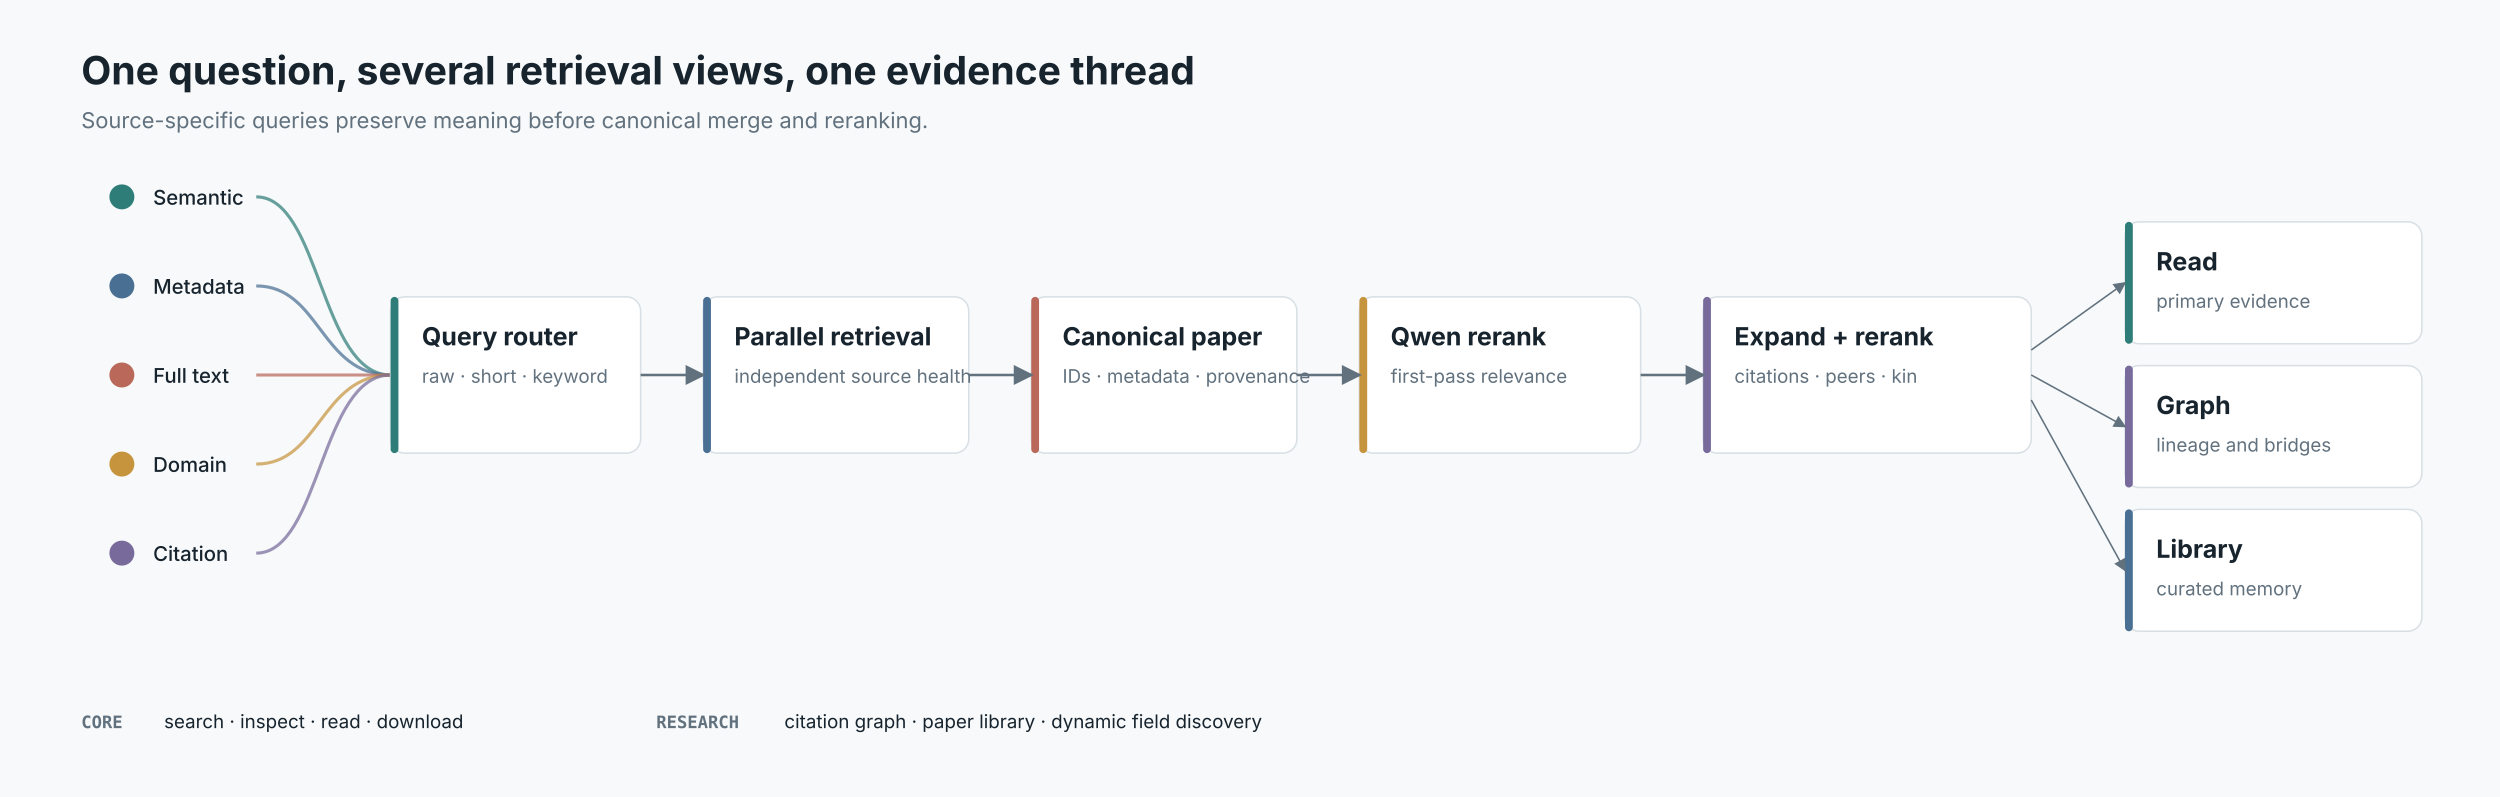
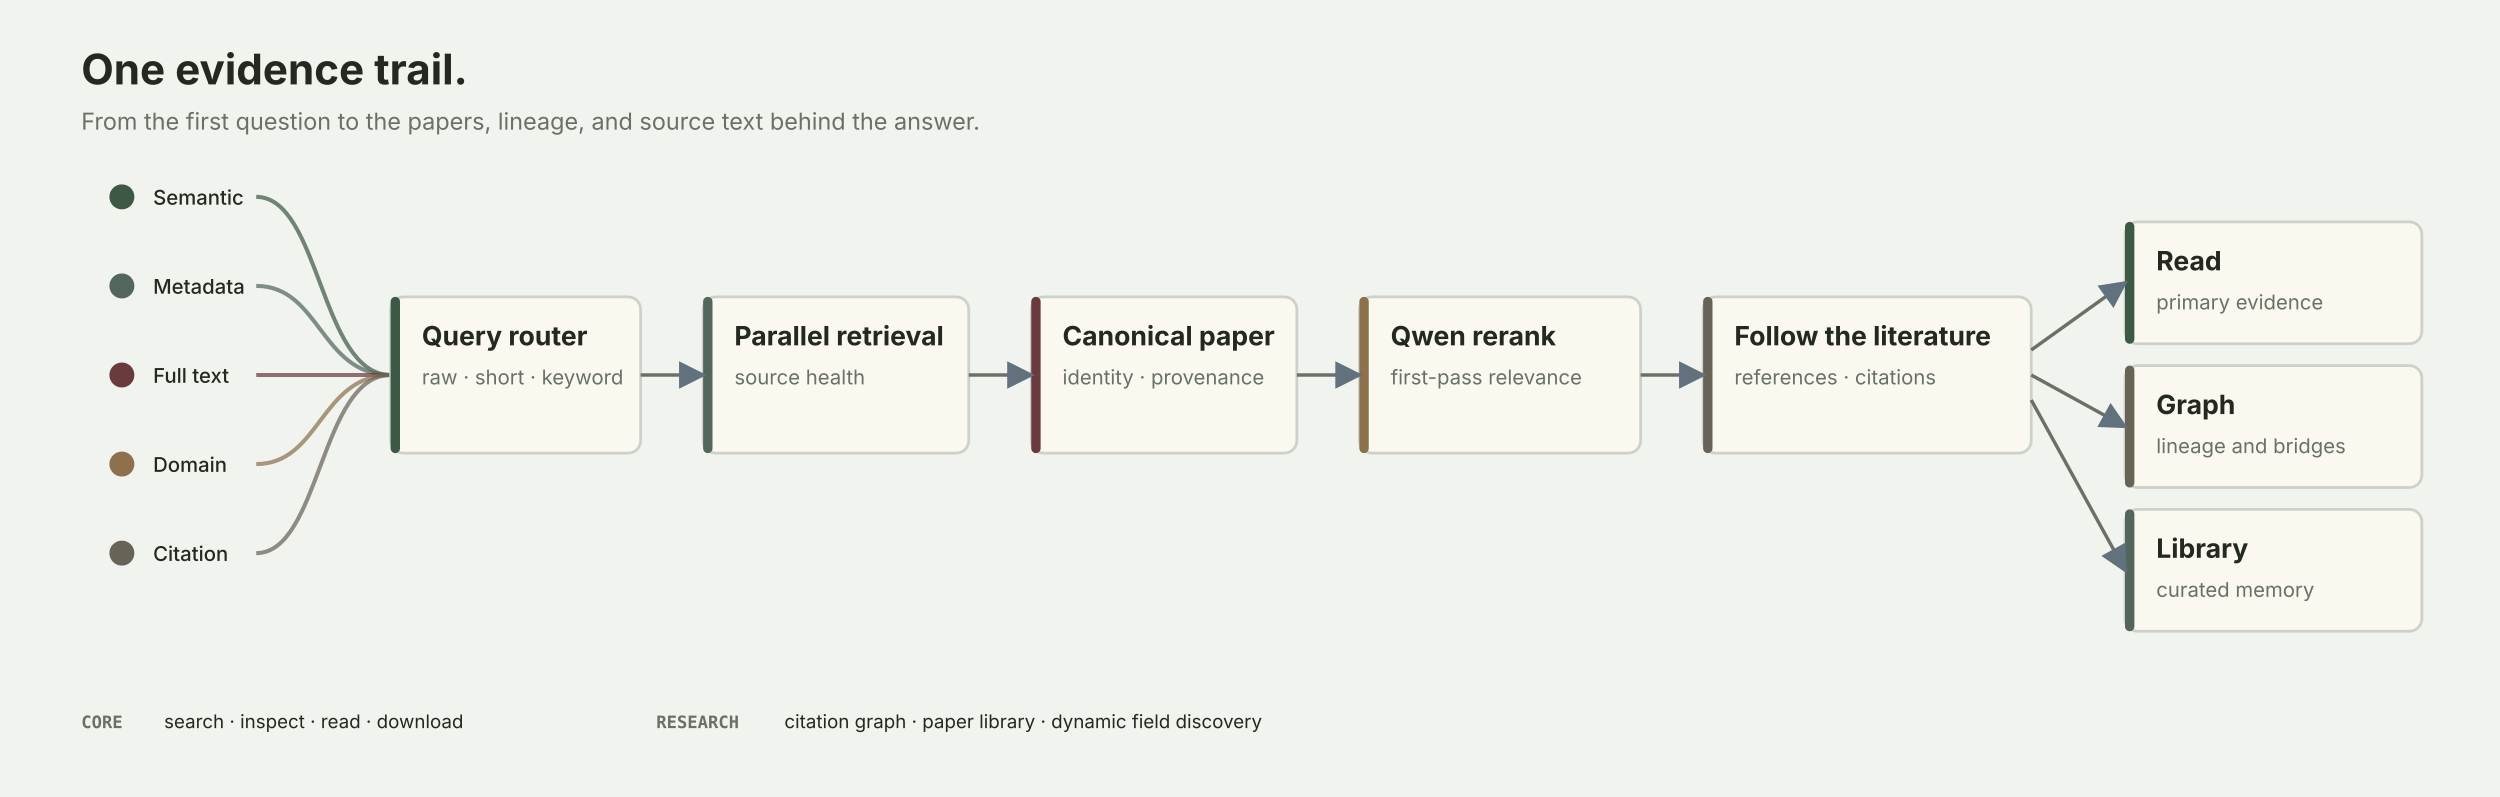
<svg xmlns="http://www.w3.org/2000/svg" width="1600" height="510" viewBox="0 0 1600 510" role="img">
-   <rect width="100%" height="100%" fill="#F7F9FA" />
-   <text x="52.0" y="54.0" font-family="Inter, IBM Plex Sans, ui-sans-serif, system-ui, sans-serif" font-size="25" font-weight="650" fill="#17232D" text-anchor="start">One question, several retrieval views, one evidence thread</text>
-   <text x="52.0" y="82.0" font-family="Inter, IBM Plex Sans, ui-sans-serif, system-ui, sans-serif" font-size="14" font-weight="400" fill="#61717E" text-anchor="start">Source-specific queries preserve meaning before canonical merge and reranking.</text>
-   <circle cx="78" cy="126" r="8" fill="#2F7D78" />
-   <text x="98.0" y="131.0" font-family="Inter, IBM Plex Sans, ui-sans-serif, system-ui, sans-serif" font-size="13" font-weight="550" fill="#17232D" text-anchor="start">Semantic</text>
-   <path d="M 164 126 C 205 126, 205 240, 250 240" fill="none" stroke="#2F7D78" stroke-width="2" opacity="0.72" />
-   <circle cx="78" cy="183" r="8" fill="#496F93" />
-   <text x="98.0" y="188.0" font-family="Inter, IBM Plex Sans, ui-sans-serif, system-ui, sans-serif" font-size="13" font-weight="550" fill="#17232D" text-anchor="start">Metadata</text>
-   <path d="M 164 183 C 205 183, 205 240, 250 240" fill="none" stroke="#496F93" stroke-width="2" opacity="0.72" />
-   <circle cx="78" cy="240" r="8" fill="#B9685A" />
-   <text x="98.0" y="245.0" font-family="Inter, IBM Plex Sans, ui-sans-serif, system-ui, sans-serif" font-size="13" font-weight="550" fill="#17232D" text-anchor="start">Full text</text>
-   <path d="M 164 240 C 205 240, 205 240, 250 240" fill="none" stroke="#B9685A" stroke-width="2" opacity="0.72" />
-   <circle cx="78" cy="297" r="8" fill="#C7943E" />
-   <text x="98.0" y="302.0" font-family="Inter, IBM Plex Sans, ui-sans-serif, system-ui, sans-serif" font-size="13" font-weight="550" fill="#17232D" text-anchor="start">Domain</text>
-   <path d="M 164 297 C 205 297, 205 240, 250 240" fill="none" stroke="#C7943E" stroke-width="2" opacity="0.72" />
-   <circle cx="78" cy="354" r="8" fill="#786B9B" />
-   <text x="98.0" y="359.0" font-family="Inter, IBM Plex Sans, ui-sans-serif, system-ui, sans-serif" font-size="13" font-weight="550" fill="#17232D" text-anchor="start">Citation</text>
-   <path d="M 164 354 C 205 354, 205 240, 250 240" fill="none" stroke="#786B9B" stroke-width="2" opacity="0.72" />
-   <rect x="250" y="190" width="160" height="100" rx="9" fill="#FFFFFF" stroke="#D8E0E5" />
-   <rect x="250" y="190" width="5" height="100" rx="2.5" fill="#2F7D78" />
-   <text x="270.0" y="221.0" font-family="Inter, IBM Plex Sans, ui-sans-serif, system-ui, sans-serif" font-size="16" font-weight="650" fill="#17232D" text-anchor="start">Query router</text>
-   <text x="270.0" y="245.0" font-family="Inter, IBM Plex Sans, ui-sans-serif, system-ui, sans-serif" font-size="12" font-weight="400" fill="#61717E" text-anchor="start">raw · short · keyword</text>
-   <rect x="450" y="190" width="170" height="100" rx="9" fill="#FFFFFF" stroke="#D8E0E5" />
-   <rect x="450" y="190" width="5" height="100" rx="2.5" fill="#496F93" />
-   <text x="470.0" y="221.0" font-family="Inter, IBM Plex Sans, ui-sans-serif, system-ui, sans-serif" font-size="16" font-weight="650" fill="#17232D" text-anchor="start">Parallel retrieval</text>
-   <text x="470.0" y="245.0" font-family="Inter, IBM Plex Sans, ui-sans-serif, system-ui, sans-serif" font-size="12" font-weight="400" fill="#61717E" text-anchor="start">independent source health</text>
-   <rect x="660" y="190" width="170" height="100" rx="9" fill="#FFFFFF" stroke="#D8E0E5" />
-   <rect x="660" y="190" width="5" height="100" rx="2.5" fill="#B9685A" />
-   <text x="680.0" y="221.0" font-family="Inter, IBM Plex Sans, ui-sans-serif, system-ui, sans-serif" font-size="16" font-weight="650" fill="#17232D" text-anchor="start">Canonical paper</text>
-   <text x="680.0" y="245.0" font-family="Inter, IBM Plex Sans, ui-sans-serif, system-ui, sans-serif" font-size="12" font-weight="400" fill="#61717E" text-anchor="start">IDs · metadata · provenance</text>
-   <rect x="870" y="190" width="180" height="100" rx="9" fill="#FFFFFF" stroke="#D8E0E5" />
-   <rect x="870" y="190" width="5" height="100" rx="2.5" fill="#C7943E" />
-   <text x="890.0" y="221.0" font-family="Inter, IBM Plex Sans, ui-sans-serif, system-ui, sans-serif" font-size="16" font-weight="650" fill="#17232D" text-anchor="start">Qwen rerank</text>
-   <text x="890.0" y="245.0" font-family="Inter, IBM Plex Sans, ui-sans-serif, system-ui, sans-serif" font-size="12" font-weight="400" fill="#61717E" text-anchor="start">first-pass relevance</text>
-   <rect x="1090" y="190" width="210" height="100" rx="9" fill="#FFFFFF" stroke="#D8E0E5" />
-   <rect x="1090" y="190" width="5" height="100" rx="2.5" fill="#786B9B" />
-   <text x="1110.0" y="221.0" font-family="Inter, IBM Plex Sans, ui-sans-serif, system-ui, sans-serif" font-size="16" font-weight="650" fill="#17232D" text-anchor="start">Expand + rerank</text>
-   <text x="1110.0" y="245.0" font-family="Inter, IBM Plex Sans, ui-sans-serif, system-ui, sans-serif" font-size="12" font-weight="400" fill="#61717E" text-anchor="start">citations · peers · kin</text>
-   <path d="M 410 240 C 430.0 240, 430.0 240, 450 240" fill="none" stroke="#61717E" stroke-width="1.6" marker-end="url(#arrow)" />
-   <path d="M 620 240 C 640.0 240, 640.0 240, 660 240" fill="none" stroke="#61717E" stroke-width="1.6" marker-end="url(#arrow)" />
-   <path d="M 830 240 C 850.0 240, 850.0 240, 870 240" fill="none" stroke="#61717E" stroke-width="1.6" marker-end="url(#arrow)" />
-   <path d="M 1050 240 C 1070.0 240, 1070.0 240, 1090 240" fill="none" stroke="#61717E" stroke-width="1.6" marker-end="url(#arrow)" />
+   <rect width="100%" height="100%" fill="#F1F3EF" />
+   <text x="52.0" y="54.0" font-family="Inter, IBM Plex Sans, ui-sans-serif, system-ui, sans-serif" font-size="27" font-weight="650" fill="#232820" text-anchor="start">One evidence trail.</text>
+   <text x="52.0" y="83.0" font-family="Inter, IBM Plex Sans, ui-sans-serif, system-ui, sans-serif" font-size="15" font-weight="400" fill="#687168" text-anchor="start">From the first question to the papers, lineage, and source text behind the answer.</text>
+   <circle cx="78" cy="126" r="8" fill="#3D5946" />
+   <text x="98.0" y="131.0" font-family="Inter, IBM Plex Sans, ui-sans-serif, system-ui, sans-serif" font-size="13" font-weight="550" fill="#232820" text-anchor="start">Semantic</text>
+   <path d="M 164 126 C 205 126, 205 240, 250 240" fill="none" stroke="#3D5946" stroke-width="2.6" opacity="0.72" />
+   <circle cx="78" cy="183" r="8" fill="#53665B" />
+   <text x="98.0" y="188.0" font-family="Inter, IBM Plex Sans, ui-sans-serif, system-ui, sans-serif" font-size="13" font-weight="550" fill="#232820" text-anchor="start">Metadata</text>
+   <path d="M 164 183 C 205 183, 205 240, 250 240" fill="none" stroke="#53665B" stroke-width="2.6" opacity="0.72" />
+   <circle cx="78" cy="240" r="8" fill="#6A3A3D" />
+   <text x="98.0" y="245.0" font-family="Inter, IBM Plex Sans, ui-sans-serif, system-ui, sans-serif" font-size="13" font-weight="550" fill="#232820" text-anchor="start">Full text</text>
+   <path d="M 164 240 C 205 240, 205 240, 250 240" fill="none" stroke="#6A3A3D" stroke-width="2.6" opacity="0.72" />
+   <circle cx="78" cy="297" r="8" fill="#8C714C" />
+   <text x="98.0" y="302.0" font-family="Inter, IBM Plex Sans, ui-sans-serif, system-ui, sans-serif" font-size="13" font-weight="550" fill="#232820" text-anchor="start">Domain</text>
+   <path d="M 164 297 C 205 297, 205 240, 250 240" fill="none" stroke="#8C714C" stroke-width="2.6" opacity="0.72" />
+   <circle cx="78" cy="354" r="8" fill="#686357" />
+   <text x="98.0" y="359.0" font-family="Inter, IBM Plex Sans, ui-sans-serif, system-ui, sans-serif" font-size="13" font-weight="550" fill="#232820" text-anchor="start">Citation</text>
+   <path d="M 164 354 C 205 354, 205 240, 250 240" fill="none" stroke="#686357" stroke-width="2.6" opacity="0.72" />
+   <rect x="250" y="190" width="160" height="100" rx="8" fill="#FBF8F0" stroke="#CCD2CB" stroke-width="1.8" />
+   <rect x="250" y="190" width="6" height="100" rx="3" fill="#3D5946" />
+   <text x="270.0" y="221.0" font-family="Inter, IBM Plex Sans, ui-sans-serif, system-ui, sans-serif" font-size="17" font-weight="650" fill="#232820" text-anchor="start">Query router</text>
+   <text x="270.0" y="246.0" font-family="Inter, IBM Plex Sans, ui-sans-serif, system-ui, sans-serif" font-size="13" font-weight="400" fill="#687168" text-anchor="start">raw · short · keyword</text>
+   <rect x="450" y="190" width="170" height="100" rx="8" fill="#FBF8F0" stroke="#CCD2CB" stroke-width="1.8" />
+   <rect x="450" y="190" width="6" height="100" rx="3" fill="#53665B" />
+   <text x="470.0" y="221.0" font-family="Inter, IBM Plex Sans, ui-sans-serif, system-ui, sans-serif" font-size="17" font-weight="650" fill="#232820" text-anchor="start">Parallel retrieval</text>
+   <text x="470.0" y="246.0" font-family="Inter, IBM Plex Sans, ui-sans-serif, system-ui, sans-serif" font-size="13" font-weight="400" fill="#687168" text-anchor="start">source health</text>
+   <rect x="660" y="190" width="170" height="100" rx="8" fill="#FBF8F0" stroke="#CCD2CB" stroke-width="1.8" />
+   <rect x="660" y="190" width="6" height="100" rx="3" fill="#6A3A3D" />
+   <text x="680.0" y="221.0" font-family="Inter, IBM Plex Sans, ui-sans-serif, system-ui, sans-serif" font-size="17" font-weight="650" fill="#232820" text-anchor="start">Canonical paper</text>
+   <text x="680.0" y="246.0" font-family="Inter, IBM Plex Sans, ui-sans-serif, system-ui, sans-serif" font-size="13" font-weight="400" fill="#687168" text-anchor="start">identity · provenance</text>
+   <rect x="870" y="190" width="180" height="100" rx="8" fill="#FBF8F0" stroke="#CCD2CB" stroke-width="1.8" />
+   <rect x="870" y="190" width="6" height="100" rx="3" fill="#8C714C" />
+   <text x="890.0" y="221.0" font-family="Inter, IBM Plex Sans, ui-sans-serif, system-ui, sans-serif" font-size="17" font-weight="650" fill="#232820" text-anchor="start">Qwen rerank</text>
+   <text x="890.0" y="246.0" font-family="Inter, IBM Plex Sans, ui-sans-serif, system-ui, sans-serif" font-size="13" font-weight="400" fill="#687168" text-anchor="start">first-pass relevance</text>
+   <rect x="1090" y="190" width="210" height="100" rx="8" fill="#FBF8F0" stroke="#CCD2CB" stroke-width="1.8" />
+   <rect x="1090" y="190" width="6" height="100" rx="3" fill="#686357" />
+   <text x="1110.0" y="221.0" font-family="Inter, IBM Plex Sans, ui-sans-serif, system-ui, sans-serif" font-size="17" font-weight="650" fill="#232820" text-anchor="start">Follow the literature</text>
+   <text x="1110.0" y="246.0" font-family="Inter, IBM Plex Sans, ui-sans-serif, system-ui, sans-serif" font-size="13" font-weight="400" fill="#687168" text-anchor="start">references · citations</text>
+   <path d="M 410 240 C 430.0 240, 430.0 240, 450 240" fill="none" stroke="#687168" stroke-width="2.2" marker-end="url(#arrow)" />
+   <path d="M 620 240 C 640.0 240, 640.0 240, 660 240" fill="none" stroke="#687168" stroke-width="2.2" marker-end="url(#arrow)" />
+   <path d="M 830 240 C 850.0 240, 850.0 240, 870 240" fill="none" stroke="#687168" stroke-width="2.2" marker-end="url(#arrow)" />
+   <path d="M 1050 240 C 1070.0 240, 1070.0 240, 1090 240" fill="none" stroke="#687168" stroke-width="2.2" marker-end="url(#arrow)" />
  <defs>
    <marker id="arrow" markerWidth="8" markerHeight="8" refX="7" refY="4" orient="auto">
      <path d="M0,0 L8,4 L0,8 Z" fill="#61717E" />
    </marker>
  </defs>
-   <rect x="1360" y="142" width="190" height="78" rx="9" fill="#FFFFFF" stroke="#D8E0E5" />
-   <rect x="1360" y="142" width="5" height="78" rx="2.5" fill="#2F7D78" />
-   <text x="1380.0" y="173.0" font-family="Inter, IBM Plex Sans, ui-sans-serif, system-ui, sans-serif" font-size="16" font-weight="650" fill="#17232D" text-anchor="start">Read</text>
-   <text x="1380.0" y="197.0" font-family="Inter, IBM Plex Sans, ui-sans-serif, system-ui, sans-serif" font-size="12" font-weight="400" fill="#61717E" text-anchor="start">primary evidence</text>
-   <rect x="1360" y="234" width="190" height="78" rx="9" fill="#FFFFFF" stroke="#D8E0E5" />
-   <rect x="1360" y="234" width="5" height="78" rx="2.5" fill="#786B9B" />
-   <text x="1380.0" y="265.0" font-family="Inter, IBM Plex Sans, ui-sans-serif, system-ui, sans-serif" font-size="16" font-weight="650" fill="#17232D" text-anchor="start">Graph</text>
-   <text x="1380.0" y="289.0" font-family="Inter, IBM Plex Sans, ui-sans-serif, system-ui, sans-serif" font-size="12" font-weight="400" fill="#61717E" text-anchor="start">lineage and bridges</text>
-   <rect x="1360" y="326" width="190" height="78" rx="9" fill="#FFFFFF" stroke="#D8E0E5" />
-   <rect x="1360" y="326" width="5" height="78" rx="2.5" fill="#496F93" />
-   <text x="1380.0" y="357.0" font-family="Inter, IBM Plex Sans, ui-sans-serif, system-ui, sans-serif" font-size="16" font-weight="650" fill="#17232D" text-anchor="start">Library</text>
-   <text x="1380.0" y="381.0" font-family="Inter, IBM Plex Sans, ui-sans-serif, system-ui, sans-serif" font-size="12" font-weight="400" fill="#61717E" text-anchor="start">curated memory</text>
-   <path d="M 1300 224 L 1360 181" stroke="#61717E" fill="none" marker-end="url(#arrow)" />
-   <path d="M 1300 240 L 1360 273" stroke="#61717E" fill="none" marker-end="url(#arrow)" />
-   <path d="M 1300 256 L 1360 365" stroke="#61717E" fill="none" marker-end="url(#arrow)" />
-   <text x="52.0" y="466.0" font-family="IBM Plex Mono, SFMono-Regular, Consolas, monospace" font-size="11" font-weight="650" fill="#61717E" text-anchor="start">CORE</text>
-   <text x="105.0" y="466.0" font-family="Inter, IBM Plex Sans, ui-sans-serif, system-ui, sans-serif" font-size="12" font-weight="400" fill="#17232D" text-anchor="start">search · inspect · read · download</text>
-   <text x="420.0" y="466.0" font-family="IBM Plex Mono, SFMono-Regular, Consolas, monospace" font-size="11" font-weight="650" fill="#61717E" text-anchor="start">RESEARCH</text>
-   <text x="502.0" y="466.0" font-family="Inter, IBM Plex Sans, ui-sans-serif, system-ui, sans-serif" font-size="12" font-weight="400" fill="#17232D" text-anchor="start">citation graph · paper library · dynamic field discovery</text>
+   <rect x="1360" y="142" width="190" height="78" rx="8" fill="#FBF8F0" stroke="#CCD2CB" stroke-width="1.8" />
+   <rect x="1360" y="142" width="6" height="78" rx="3" fill="#3D5946" />
+   <text x="1380.0" y="173.0" font-family="Inter, IBM Plex Sans, ui-sans-serif, system-ui, sans-serif" font-size="17" font-weight="650" fill="#232820" text-anchor="start">Read</text>
+   <text x="1380.0" y="198.0" font-family="Inter, IBM Plex Sans, ui-sans-serif, system-ui, sans-serif" font-size="13" font-weight="400" fill="#687168" text-anchor="start">primary evidence</text>
+   <rect x="1360" y="234" width="190" height="78" rx="8" fill="#FBF8F0" stroke="#CCD2CB" stroke-width="1.8" />
+   <rect x="1360" y="234" width="6" height="78" rx="3" fill="#686357" />
+   <text x="1380.0" y="265.0" font-family="Inter, IBM Plex Sans, ui-sans-serif, system-ui, sans-serif" font-size="17" font-weight="650" fill="#232820" text-anchor="start">Graph</text>
+   <text x="1380.0" y="290.0" font-family="Inter, IBM Plex Sans, ui-sans-serif, system-ui, sans-serif" font-size="13" font-weight="400" fill="#687168" text-anchor="start">lineage and bridges</text>
+   <rect x="1360" y="326" width="190" height="78" rx="8" fill="#FBF8F0" stroke="#CCD2CB" stroke-width="1.8" />
+   <rect x="1360" y="326" width="6" height="78" rx="3" fill="#53665B" />
+   <text x="1380.0" y="357.0" font-family="Inter, IBM Plex Sans, ui-sans-serif, system-ui, sans-serif" font-size="17" font-weight="650" fill="#232820" text-anchor="start">Library</text>
+   <text x="1380.0" y="382.0" font-family="Inter, IBM Plex Sans, ui-sans-serif, system-ui, sans-serif" font-size="13" font-weight="400" fill="#687168" text-anchor="start">curated memory</text>
+   <path d="M 1300 224 L 1360 181" stroke="#687168" stroke-width="2.2" fill="none" marker-end="url(#arrow)" />
+   <path d="M 1300 240 L 1360 273" stroke="#687168" stroke-width="2.2" fill="none" marker-end="url(#arrow)" />
+   <path d="M 1300 256 L 1360 365" stroke="#687168" stroke-width="2.2" fill="none" marker-end="url(#arrow)" />
+   <text x="52.0" y="466.0" font-family="IBM Plex Mono, SFMono-Regular, Consolas, monospace" font-size="11" font-weight="650" fill="#687168" text-anchor="start">CORE</text>
+   <text x="105.0" y="466.0" font-family="Inter, IBM Plex Sans, ui-sans-serif, system-ui, sans-serif" font-size="12" font-weight="400" fill="#232820" text-anchor="start">search · inspect · read · download</text>
+   <text x="420.0" y="466.0" font-family="IBM Plex Mono, SFMono-Regular, Consolas, monospace" font-size="11" font-weight="650" fill="#687168" text-anchor="start">RESEARCH</text>
+   <text x="502.0" y="466.0" font-family="Inter, IBM Plex Sans, ui-sans-serif, system-ui, sans-serif" font-size="12" font-weight="400" fill="#232820" text-anchor="start">citation graph · paper library · dynamic field discovery</text>
</svg>
